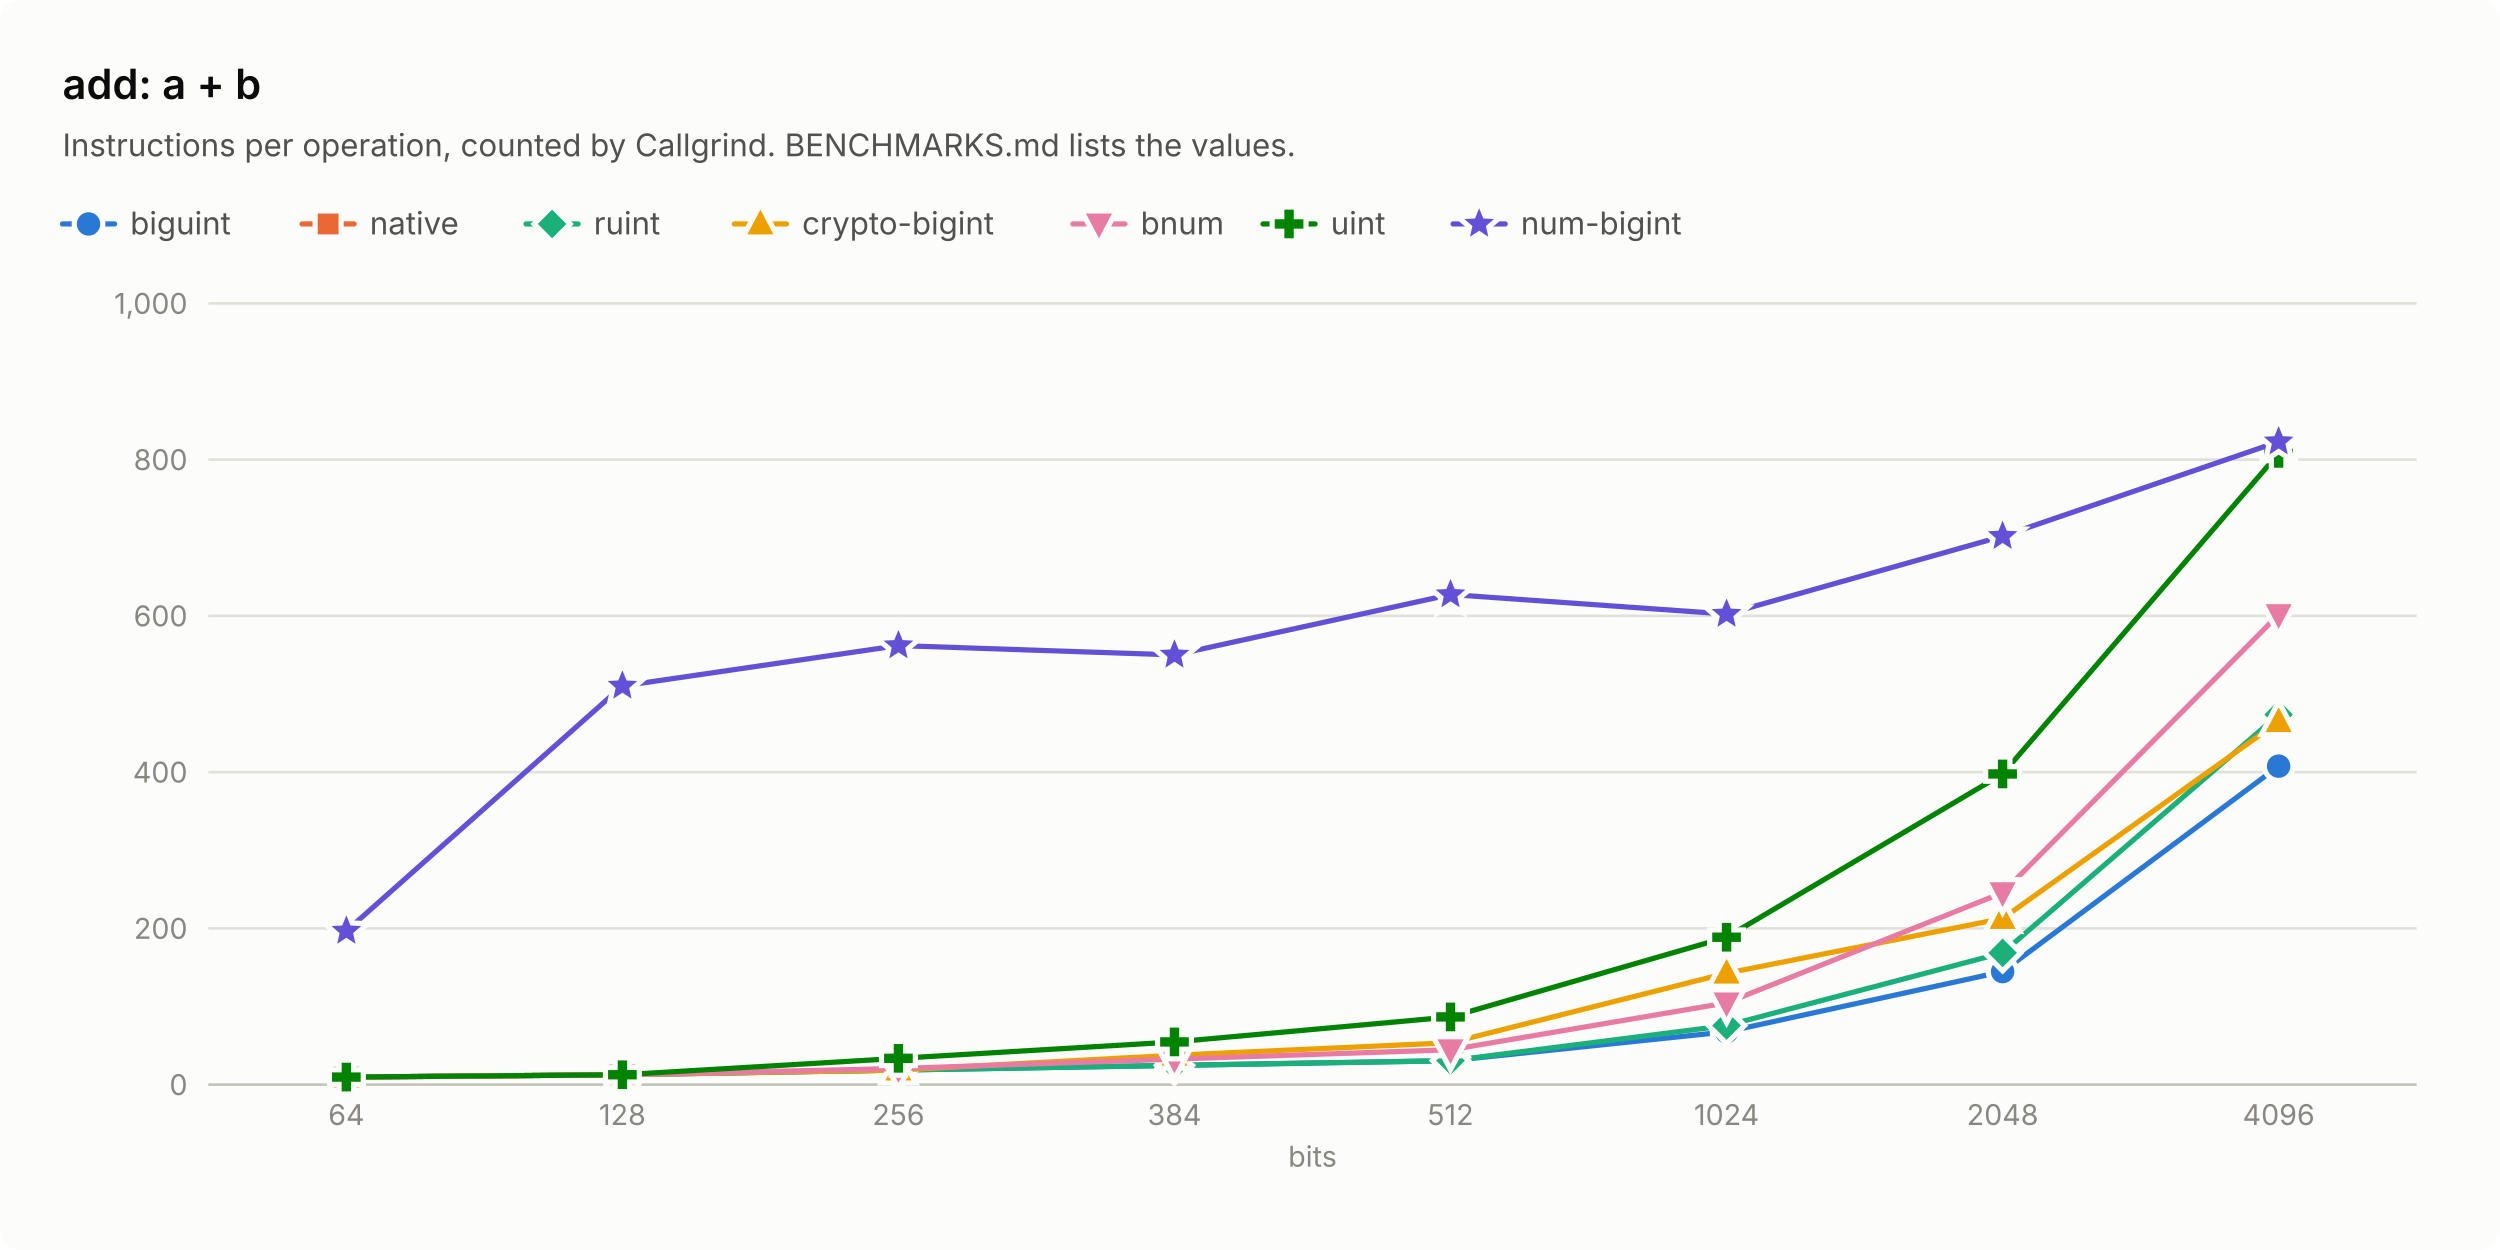
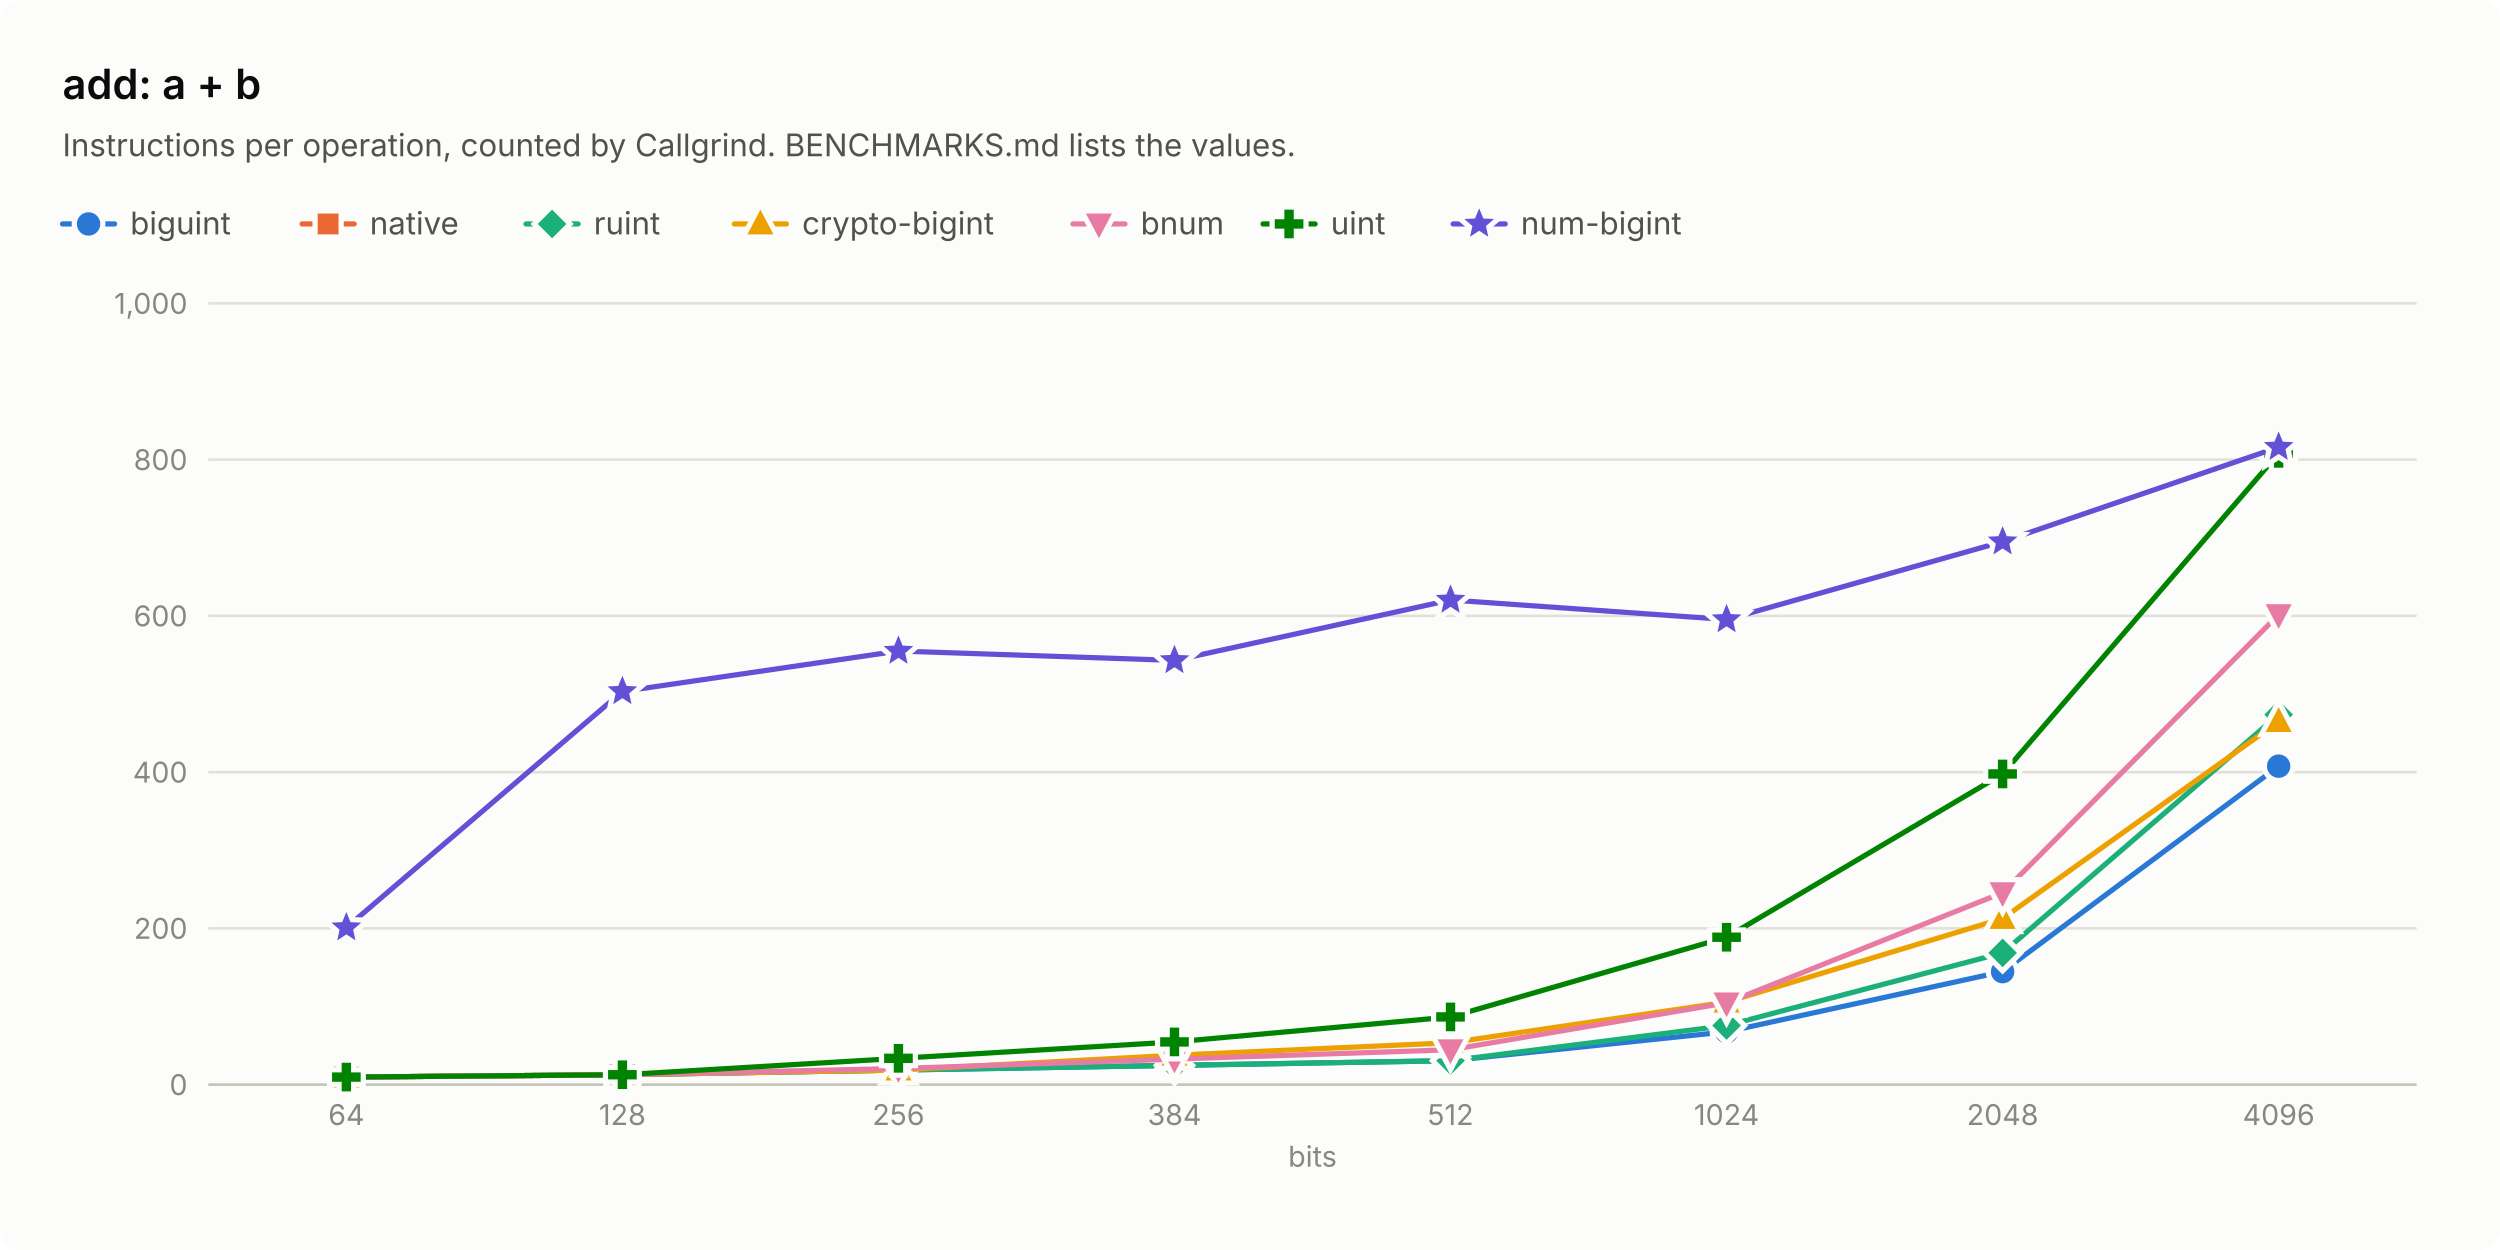
<svg xmlns="http://www.w3.org/2000/svg" width="960" height="480" viewBox="0 0 960 480" role="img" aria-labelledby="title description">
  <style>.grid,.axis{stroke-width:1}.title{font:600 16px system-ui, -apple-system, "Segoe UI", sans-serif}.subtitle,.legend{font:12px system-ui, -apple-system, "Segoe UI", sans-serif}.tick{font:11px system-ui, -apple-system, "Segoe UI", sans-serif;font-variant-numeric:tabular-nums}.line{fill:none;stroke-width:2;stroke-linejoin:round;stroke-linecap:round}.marker{stroke-width:4;paint-order:stroke}.surface{fill:#fcfcfb}.grid{stroke:#e1e0d9}.axis{stroke:#c3c2b7}.title{fill:#0b0b0b}.subtitle,.legend{fill:#52514e}.tick{fill:#898781}.marker{stroke:#fcfcfb}.c0 .line{stroke:#2a78d6}.c0 .marker{fill:#2a78d6}.c1 .line{stroke:#eb6834}.c1 .marker{fill:#eb6834}.c2 .line{stroke:#1baf7a}.c2 .marker{fill:#1baf7a}.c3 .line{stroke:#eda100}.c3 .marker{fill:#eda100}.c4 .line{stroke:#e87ba4}.c4 .marker{fill:#e87ba4}.c5 .line{stroke:#008300}.c5 .marker{fill:#008300}.c6 .line{stroke:#6250d6}.c6 .marker{fill:#6250d6}@media (prefers-color-scheme: dark){.surface{fill:#1a1a19}.grid{stroke:#2c2c2a}.axis{stroke:#383835}.title{fill:#f0efec}.subtitle,.legend{fill:#c3c2b7}.tick{fill:#898781}.marker{stroke:#1a1a19}.c0 .line{stroke:#3987e5}.c0 .marker{fill:#3987e5}.c1 .line{stroke:#d95926}.c1 .marker{fill:#d95926}.c2 .line{stroke:#199e70}.c2 .marker{fill:#199e70}.c3 .line{stroke:#c98500}.c3 .marker{fill:#c98500}.c4 .line{stroke:#d55181}.c4 .marker{fill:#d55181}.c5 .line{stroke:#008300}.c5 .marker{fill:#008300}.c6 .line{stroke:#9085e9}.c6 .marker{fill:#9085e9}}</style>
  <rect class="surface" width="960" height="480" rx="8" />
  <text class="title" x="24" y="38">add: a + b</text>
  <text class="subtitle" x="24" y="60">Instructions per operation, counted by Callgrind. BENCHMARKS.md lists the values.</text>
  <g class="c0">
    <path class="line" d="M24,86h20" />
    <path class="marker" transform="translate(34,86)" d="M0,-4.5A4.5,4.5 0 1 1 0,4.5A4.5,4.5 0 1 1 0,-4.5Z" />
  </g>
  <text class="legend" x="50" y="90">biguint</text>
  <g class="c1">
    <path class="line" d="M116,86h20" />
    <path class="marker" transform="translate(126,86)" d="M-4,-4H4V4H-4Z" />
  </g>
  <text class="legend" x="142" y="90">native</text>
  <g class="c2">
    <path class="line" d="M202,86h20" />
    <path class="marker" transform="translate(212,86)" d="M0,-5.5L5.5,0L0,5.5L-5.5,0Z" />
  </g>
  <text class="legend" x="228" y="90">ruint</text>
  <g class="c3">
    <path class="line" d="M282,86h20" />
    <path class="marker" transform="translate(292,86)" d="M0,-5.5L5,4H-5Z" />
  </g>
  <text class="legend" x="308" y="90">crypto-bigint</text>
  <g class="c4">
    <path class="line" d="M412,86h20" />
    <path class="marker" transform="translate(422,86)" d="M0,5.5L5,-4H-5Z" />
  </g>
  <text class="legend" x="438" y="90">bnum</text>
  <g class="c5">
    <path class="line" d="M485,86h20" />
    <path class="marker" transform="translate(495,86)" d="M-1.8,-5.5H1.8V-1.8H5.5V1.8H1.8V5.5H-1.8V1.8H-5.5V-1.8H-1.8Z" />
  </g>
  <text class="legend" x="511" y="90">uint</text>
  <g class="c6">
    <path class="line" d="M558,86h20" />
    <path class="marker" transform="translate(568,86)" d="M0,-6L1.6,-2.1L5.7,-1.9L2.6,0.8L3.5,4.9L0,2.6L-3.5,4.9L-2.6,0.8L-5.7,-1.9L-1.6,-2.1Z" />
  </g>
  <text class="legend" x="584" y="90">num-bigint</text>
  <text class="tick" x="72" y="420.5" text-anchor="end">0</text>
  <path class="grid" d="M80,356.5H928" />
  <text class="tick" x="72" y="360.5" text-anchor="end">200</text>
  <path class="grid" d="M80,296.5H928" />
  <text class="tick" x="72" y="300.5" text-anchor="end">400</text>
  <path class="grid" d="M80,236.5H928" />
  <text class="tick" x="72" y="240.5" text-anchor="end">600</text>
  <path class="grid" d="M80,176.5H928" />
  <text class="tick" x="72" y="180.5" text-anchor="end">800</text>
  <path class="grid" d="M80,116.5H928" />
  <text class="tick" x="72" y="120.5" text-anchor="end">1,000</text>
  <path class="axis" d="M80,416.5H928" />
  <text class="tick" x="133.0" y="432" text-anchor="middle">64</text>
  <text class="tick" x="239.0" y="432" text-anchor="middle">128</text>
  <text class="tick" x="345.0" y="432" text-anchor="middle">256</text>
  <text class="tick" x="451.0" y="432" text-anchor="middle">384</text>
  <text class="tick" x="557.0" y="432" text-anchor="middle">512</text>
  <text class="tick" x="663.0" y="432" text-anchor="middle">1024</text>
  <text class="tick" x="769.0" y="432" text-anchor="middle">2048</text>
  <text class="tick" x="875.0" y="432" text-anchor="middle">4096</text>
  <text class="tick" x="504.0" y="448" text-anchor="middle">bits</text>
  <g class="c0">
    <path class="line" d="M133.0,413.6L239.0,412.7L345.0,410.9L451.0,409.1L557.0,407.3L663.0,396.2L769.0,373.1L875.0,294.2" />
    <path class="marker" transform="translate(133.0,413.6)" d="M0,-4.5A4.5,4.5 0 1 1 0,4.5A4.5,4.5 0 1 1 0,-4.5Z" />
    <path class="marker" transform="translate(239.0,412.7)" d="M0,-4.5A4.5,4.5 0 1 1 0,4.5A4.5,4.5 0 1 1 0,-4.5Z" />
    <path class="marker" transform="translate(345.0,410.9)" d="M0,-4.5A4.5,4.5 0 1 1 0,4.5A4.5,4.5 0 1 1 0,-4.5Z" />
    <path class="marker" transform="translate(451.0,409.1)" d="M0,-4.5A4.5,4.5 0 1 1 0,4.5A4.5,4.5 0 1 1 0,-4.5Z" />
    <path class="marker" transform="translate(557.0,407.3)" d="M0,-4.5A4.5,4.5 0 1 1 0,4.5A4.5,4.5 0 1 1 0,-4.5Z" />
    <path class="marker" transform="translate(663.0,396.2)" d="M0,-4.5A4.5,4.5 0 1 1 0,4.5A4.5,4.5 0 1 1 0,-4.5Z" />
    <path class="marker" transform="translate(769.0,373.1)" d="M0,-4.5A4.5,4.5 0 1 1 0,4.5A4.5,4.5 0 1 1 0,-4.5Z" />
    <path class="marker" transform="translate(875.0,294.2)" d="M0,-4.5A4.5,4.5 0 1 1 0,4.5A4.5,4.5 0 1 1 0,-4.5Z" />
  </g>
  <g class="c1">
    <path class="line" d="M133.0,413.6L239.0,412.7" />
    <path class="marker" transform="translate(133.0,413.6)" d="M-4,-4H4V4H-4Z" />
    <path class="marker" transform="translate(239.0,412.7)" d="M-4,-4H4V4H-4Z" />
  </g>
  <g class="c2">
    <path class="line" d="M133.0,413.6L239.0,412.7L345.0,410.9L451.0,409.1L557.0,407.3L663.0,393.8L769.0,365.9L875.0,274.4" />
    <path class="marker" transform="translate(133.0,413.6)" d="M0,-5.5L5.5,0L0,5.5L-5.5,0Z" />
    <path class="marker" transform="translate(239.0,412.7)" d="M0,-5.5L5.5,0L0,5.5L-5.5,0Z" />
    <path class="marker" transform="translate(345.0,410.9)" d="M0,-5.5L5.5,0L0,5.5L-5.5,0Z" />
    <path class="marker" transform="translate(451.0,409.1)" d="M0,-5.5L5.5,0L0,5.5L-5.5,0Z" />
    <path class="marker" transform="translate(557.0,407.3)" d="M0,-5.5L5.5,0L0,5.5L-5.5,0Z" />
    <path class="marker" transform="translate(663.0,393.8)" d="M0,-5.5L5.5,0L0,5.5L-5.5,0Z" />
    <path class="marker" transform="translate(769.0,365.9)" d="M0,-5.5L5.5,0L0,5.5L-5.5,0Z" />
    <path class="marker" transform="translate(875.0,274.4)" d="M0,-5.5L5.5,0L0,5.5L-5.5,0Z" />
  </g>
  <g class="c3">
-     <path class="line" d="M133.0,413.6L239.0,412.7L345.0,410.9L451.0,405.2L557.0,400.4L663.0,373.7L769.0,352.7L875.0,277.1" />
+     <path class="line" d="M133.0,413.6L239.0,412.7L345.0,410.9L451.0,405.2L557.0,400.4L663.0,384.8L769.0,352.7L875.0,277.1" />
    <path class="marker" transform="translate(133.0,413.6)" d="M0,-5.5L5,4H-5Z" />
    <path class="marker" transform="translate(239.0,412.7)" d="M0,-5.5L5,4H-5Z" />
    <path class="marker" transform="translate(345.0,410.9)" d="M0,-5.5L5,4H-5Z" />
    <path class="marker" transform="translate(451.0,405.2)" d="M0,-5.5L5,4H-5Z" />
    <path class="marker" transform="translate(557.0,400.4)" d="M0,-5.5L5,4H-5Z" />
-     <path class="marker" transform="translate(663.0,373.7)" d="M0,-5.5L5,4H-5Z" />
+     <path class="marker" transform="translate(663.0,384.8)" d="M0,-5.5L5,4H-5Z" />
    <path class="marker" transform="translate(769.0,352.7)" d="M0,-5.5L5,4H-5Z" />
    <path class="marker" transform="translate(875.0,277.1)" d="M0,-5.5L5,4H-5Z" />
  </g>
  <g class="c4">
    <path class="line" d="M133.0,413.6L239.0,412.7L345.0,410.3L451.0,406.7L557.0,403.1L663.0,385.1L769.0,342.8L875.0,236.0" />
    <path class="marker" transform="translate(133.0,413.6)" d="M0,5.5L5,-4H-5Z" />
    <path class="marker" transform="translate(239.0,412.7)" d="M0,5.5L5,-4H-5Z" />
    <path class="marker" transform="translate(345.0,410.3)" d="M0,5.5L5,-4H-5Z" />
    <path class="marker" transform="translate(451.0,406.7)" d="M0,5.5L5,-4H-5Z" />
    <path class="marker" transform="translate(557.0,403.1)" d="M0,5.5L5,-4H-5Z" />
    <path class="marker" transform="translate(663.0,385.1)" d="M0,5.5L5,-4H-5Z" />
    <path class="marker" transform="translate(769.0,342.8)" d="M0,5.5L5,-4H-5Z" />
    <path class="marker" transform="translate(875.0,236.0)" d="M0,5.5L5,-4H-5Z" />
  </g>
  <g class="c5">
    <path class="line" d="M133.0,413.6L239.0,412.7L345.0,406.4L451.0,400.1L557.0,390.5L663.0,359.9L769.0,297.2L875.0,174.1" />
    <path class="marker" transform="translate(133.0,413.6)" d="M-1.8,-5.5H1.8V-1.8H5.5V1.8H1.8V5.5H-1.8V1.8H-5.5V-1.8H-1.8Z" />
    <path class="marker" transform="translate(239.0,412.7)" d="M-1.8,-5.5H1.8V-1.8H5.5V1.8H1.8V5.5H-1.8V1.8H-5.5V-1.8H-1.8Z" />
    <path class="marker" transform="translate(345.0,406.4)" d="M-1.8,-5.5H1.8V-1.8H5.5V1.8H1.8V5.5H-1.8V1.8H-5.5V-1.8H-1.8Z" />
    <path class="marker" transform="translate(451.0,400.1)" d="M-1.8,-5.5H1.8V-1.8H5.5V1.8H1.8V5.5H-1.8V1.8H-5.5V-1.8H-1.8Z" />
    <path class="marker" transform="translate(557.0,390.5)" d="M-1.8,-5.5H1.8V-1.8H5.5V1.8H1.8V5.5H-1.8V1.8H-5.5V-1.8H-1.8Z" />
    <path class="marker" transform="translate(663.0,359.9)" d="M-1.8,-5.5H1.8V-1.8H5.5V1.8H1.8V5.5H-1.8V1.8H-5.5V-1.8H-1.8Z" />
    <path class="marker" transform="translate(769.0,297.2)" d="M-1.8,-5.5H1.8V-1.8H5.5V1.8H1.8V5.5H-1.8V1.8H-5.5V-1.8H-1.8Z" />
    <path class="marker" transform="translate(875.0,174.1)" d="M-1.8,-5.5H1.8V-1.8H5.5V1.8H1.8V5.5H-1.8V1.8H-5.5V-1.8H-1.8Z" />
  </g>
  <g class="c6">
-     <path class="line" d="M133.0,357.5L239.0,263.4L345.0,247.9L451.0,251.5L557.0,228.3L663.0,235.8L769.0,205.9L875.0,169.6" />
-     <path class="marker" transform="translate(133.0,357.5)" d="M0,-6L1.6,-2.1L5.7,-1.9L2.6,0.8L3.5,4.9L0,2.6L-3.5,4.9L-2.6,0.8L-5.7,-1.9L-1.6,-2.1Z" />
-     <path class="marker" transform="translate(239.0,263.4)" d="M0,-6L1.6,-2.1L5.7,-1.9L2.6,0.8L3.5,4.9L0,2.6L-3.5,4.9L-2.6,0.8L-5.7,-1.9L-1.6,-2.1Z" />
-     <path class="marker" transform="translate(345.0,247.9)" d="M0,-6L1.6,-2.1L5.7,-1.9L2.6,0.8L3.5,4.9L0,2.6L-3.5,4.9L-2.6,0.8L-5.7,-1.9L-1.6,-2.1Z" />
-     <path class="marker" transform="translate(451.0,251.5)" d="M0,-6L1.6,-2.1L5.7,-1.9L2.6,0.8L3.5,4.9L0,2.6L-3.5,4.9L-2.6,0.8L-5.7,-1.9L-1.6,-2.1Z" />
-     <path class="marker" transform="translate(557.0,228.3)" d="M0,-6L1.6,-2.1L5.7,-1.9L2.6,0.8L3.5,4.9L0,2.6L-3.5,4.9L-2.6,0.8L-5.7,-1.9L-1.6,-2.1Z" />
-     <path class="marker" transform="translate(663.0,235.8)" d="M0,-6L1.6,-2.1L5.7,-1.9L2.6,0.8L3.5,4.9L0,2.6L-3.5,4.9L-2.6,0.8L-5.7,-1.9L-1.6,-2.1Z" />
-     <path class="marker" transform="translate(769.0,205.9)" d="M0,-6L1.6,-2.1L5.7,-1.9L2.6,0.8L3.5,4.9L0,2.6L-3.5,4.9L-2.6,0.8L-5.7,-1.9L-1.6,-2.1Z" />
-     <path class="marker" transform="translate(875.0,169.6)" d="M0,-6L1.6,-2.1L5.7,-1.9L2.6,0.8L3.5,4.9L0,2.6L-3.5,4.9L-2.6,0.8L-5.7,-1.9L-1.6,-2.1Z" />
+     <path class="line" d="M133.0,356.2L239.0,265.5L345.0,250.0L451.0,253.6L557.0,230.4L663.0,237.9L769.0,208.0L875.0,171.7" />
+     <path class="marker" transform="translate(133.0,356.2)" d="M0,-6L1.6,-2.1L5.7,-1.9L2.6,0.8L3.5,4.9L0,2.6L-3.5,4.9L-2.6,0.8L-5.7,-1.9L-1.6,-2.1Z" />
+     <path class="marker" transform="translate(239.0,265.5)" d="M0,-6L1.6,-2.1L5.7,-1.9L2.6,0.8L3.5,4.9L0,2.6L-3.5,4.9L-2.6,0.8L-5.7,-1.9L-1.6,-2.1Z" />
+     <path class="marker" transform="translate(345.0,250.0)" d="M0,-6L1.6,-2.1L5.7,-1.9L2.6,0.8L3.5,4.9L0,2.6L-3.5,4.9L-2.6,0.8L-5.7,-1.9L-1.6,-2.1Z" />
+     <path class="marker" transform="translate(451.0,253.6)" d="M0,-6L1.6,-2.1L5.7,-1.9L2.6,0.8L3.5,4.9L0,2.6L-3.5,4.9L-2.6,0.8L-5.7,-1.9L-1.6,-2.1Z" />
+     <path class="marker" transform="translate(557.0,230.4)" d="M0,-6L1.6,-2.1L5.7,-1.9L2.6,0.8L3.5,4.9L0,2.6L-3.5,4.9L-2.6,0.8L-5.7,-1.9L-1.6,-2.1Z" />
+     <path class="marker" transform="translate(663.0,237.9)" d="M0,-6L1.6,-2.1L5.7,-1.9L2.6,0.8L3.5,4.9L0,2.6L-3.5,4.9L-2.6,0.8L-5.7,-1.9L-1.6,-2.1Z" />
+     <path class="marker" transform="translate(769.0,208.0)" d="M0,-6L1.6,-2.1L5.7,-1.9L2.6,0.8L3.5,4.9L0,2.6L-3.5,4.9L-2.6,0.8L-5.7,-1.9L-1.6,-2.1Z" />
+     <path class="marker" transform="translate(875.0,171.7)" d="M0,-6L1.6,-2.1L5.7,-1.9L2.6,0.8L3.5,4.9L0,2.6L-3.5,4.9L-2.6,0.8L-5.7,-1.9L-1.6,-2.1Z" />
  </g>
</svg>
